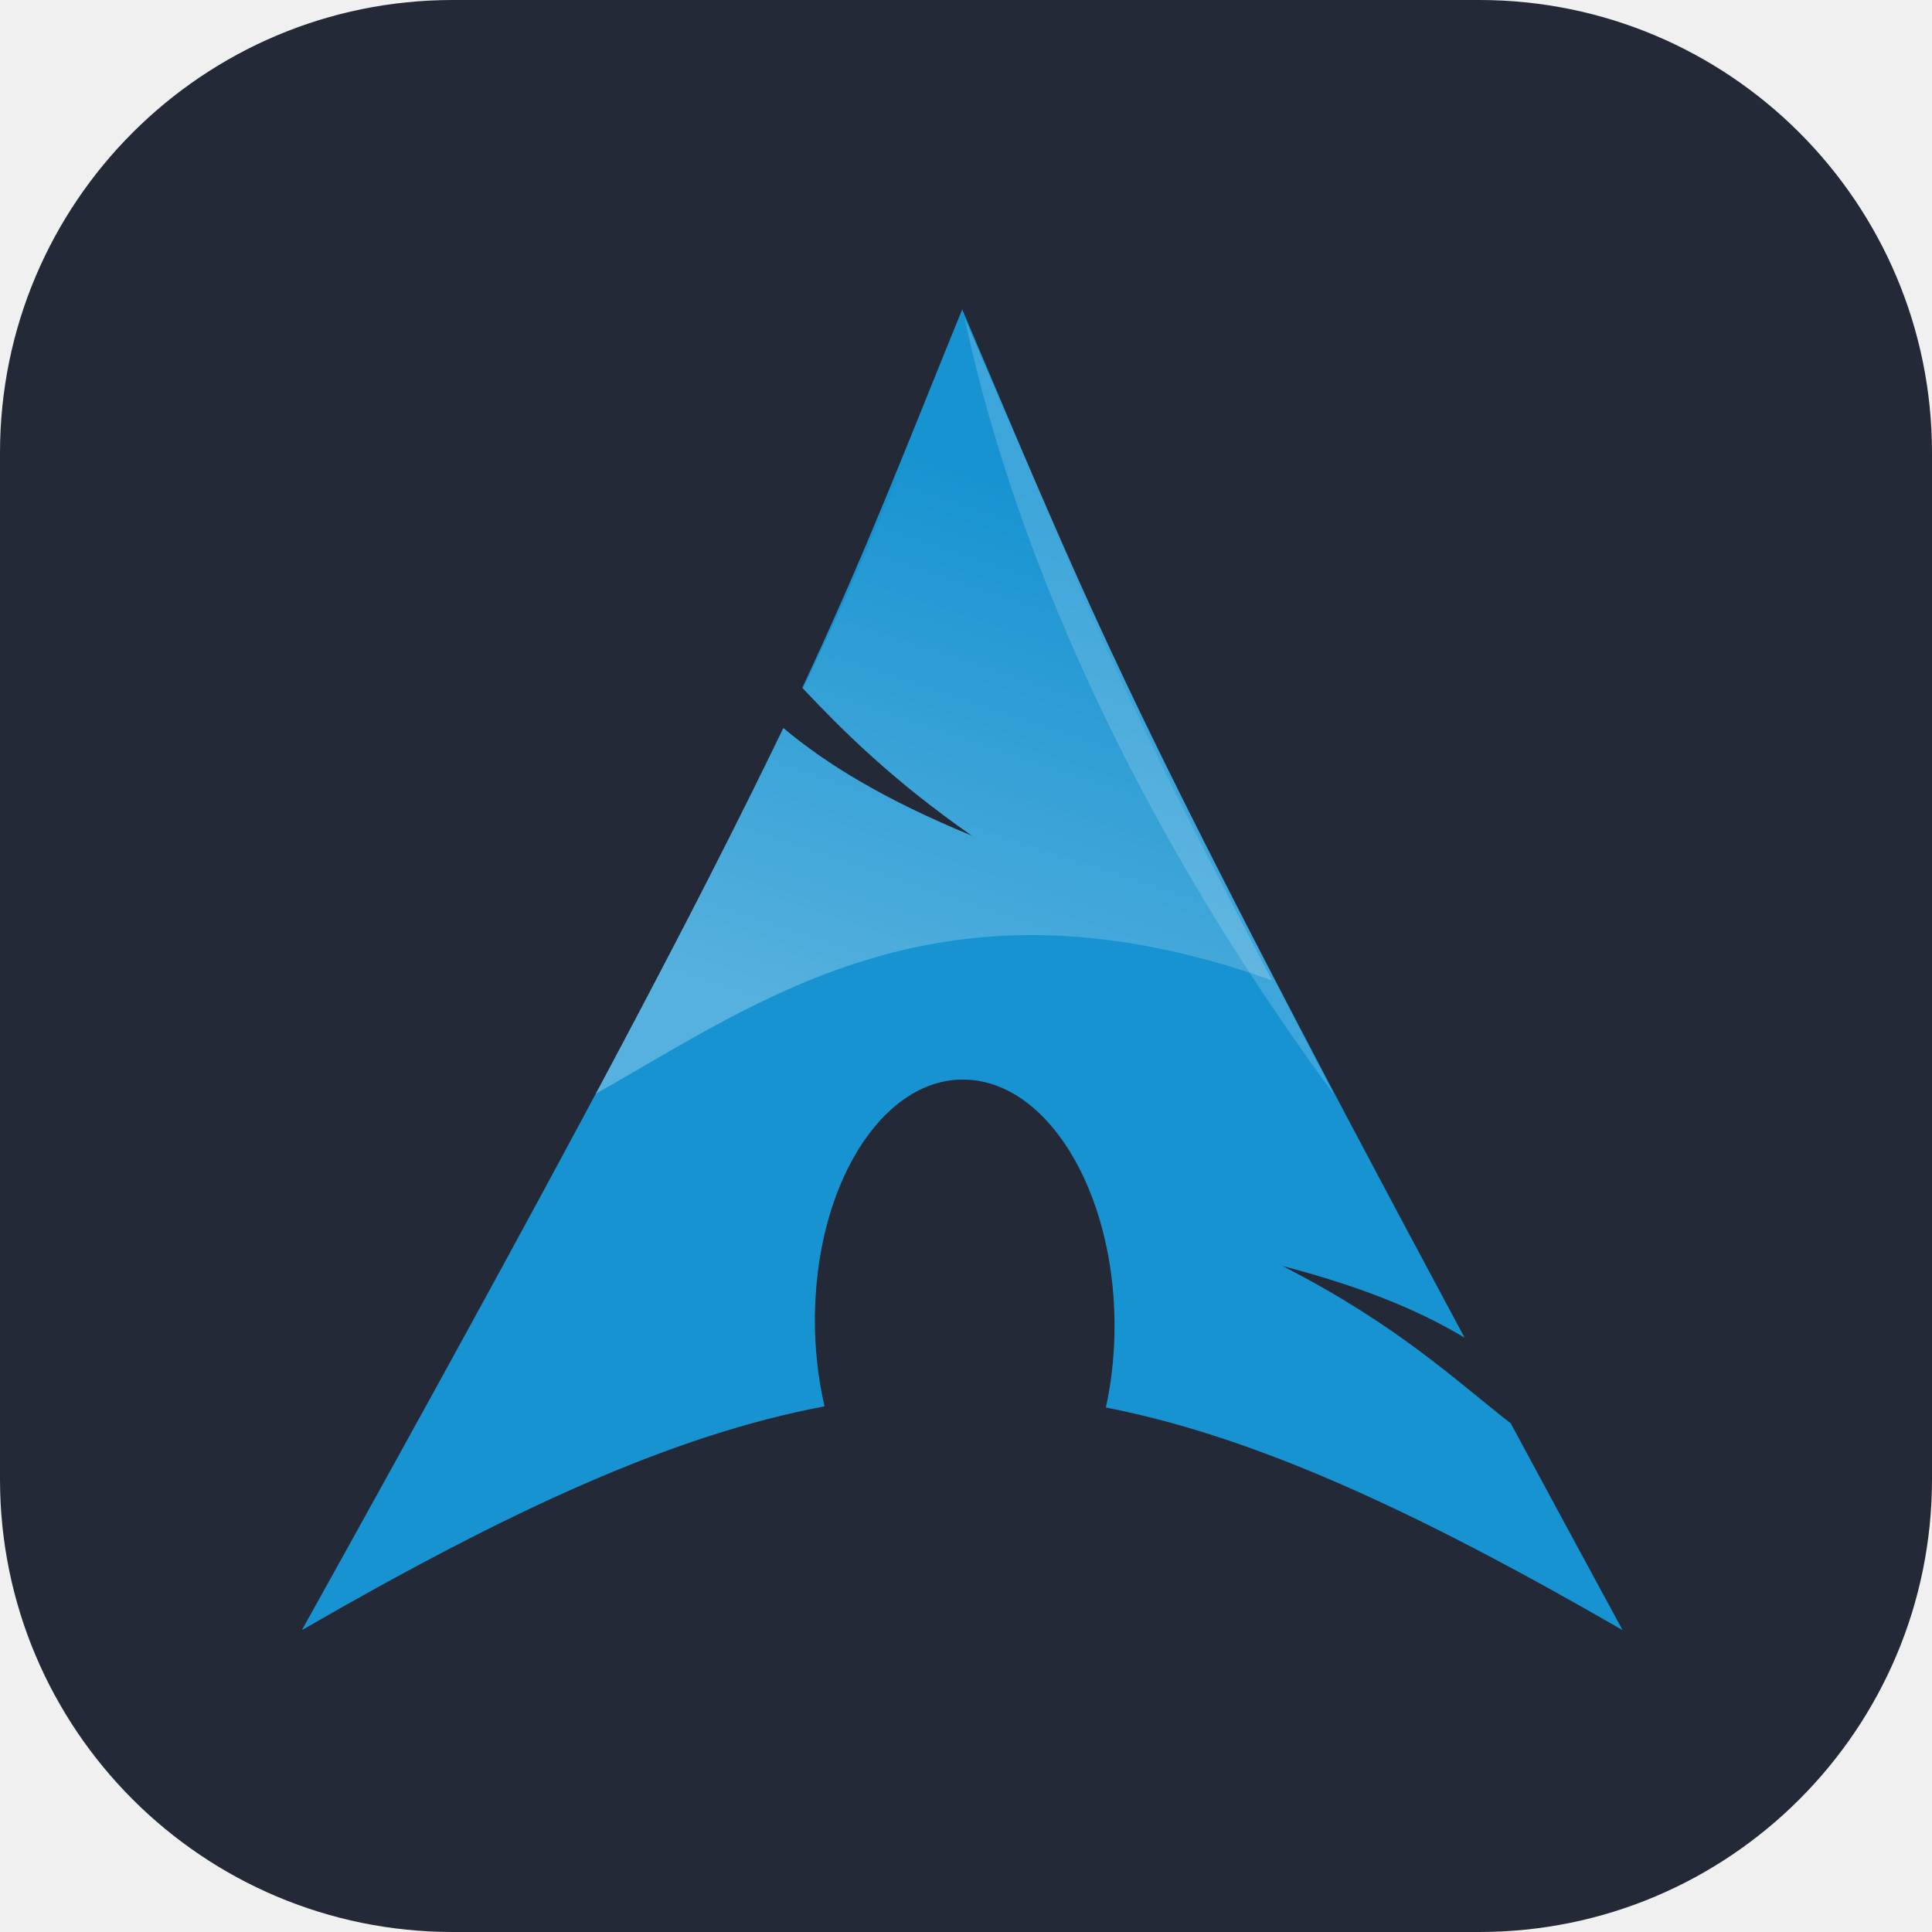
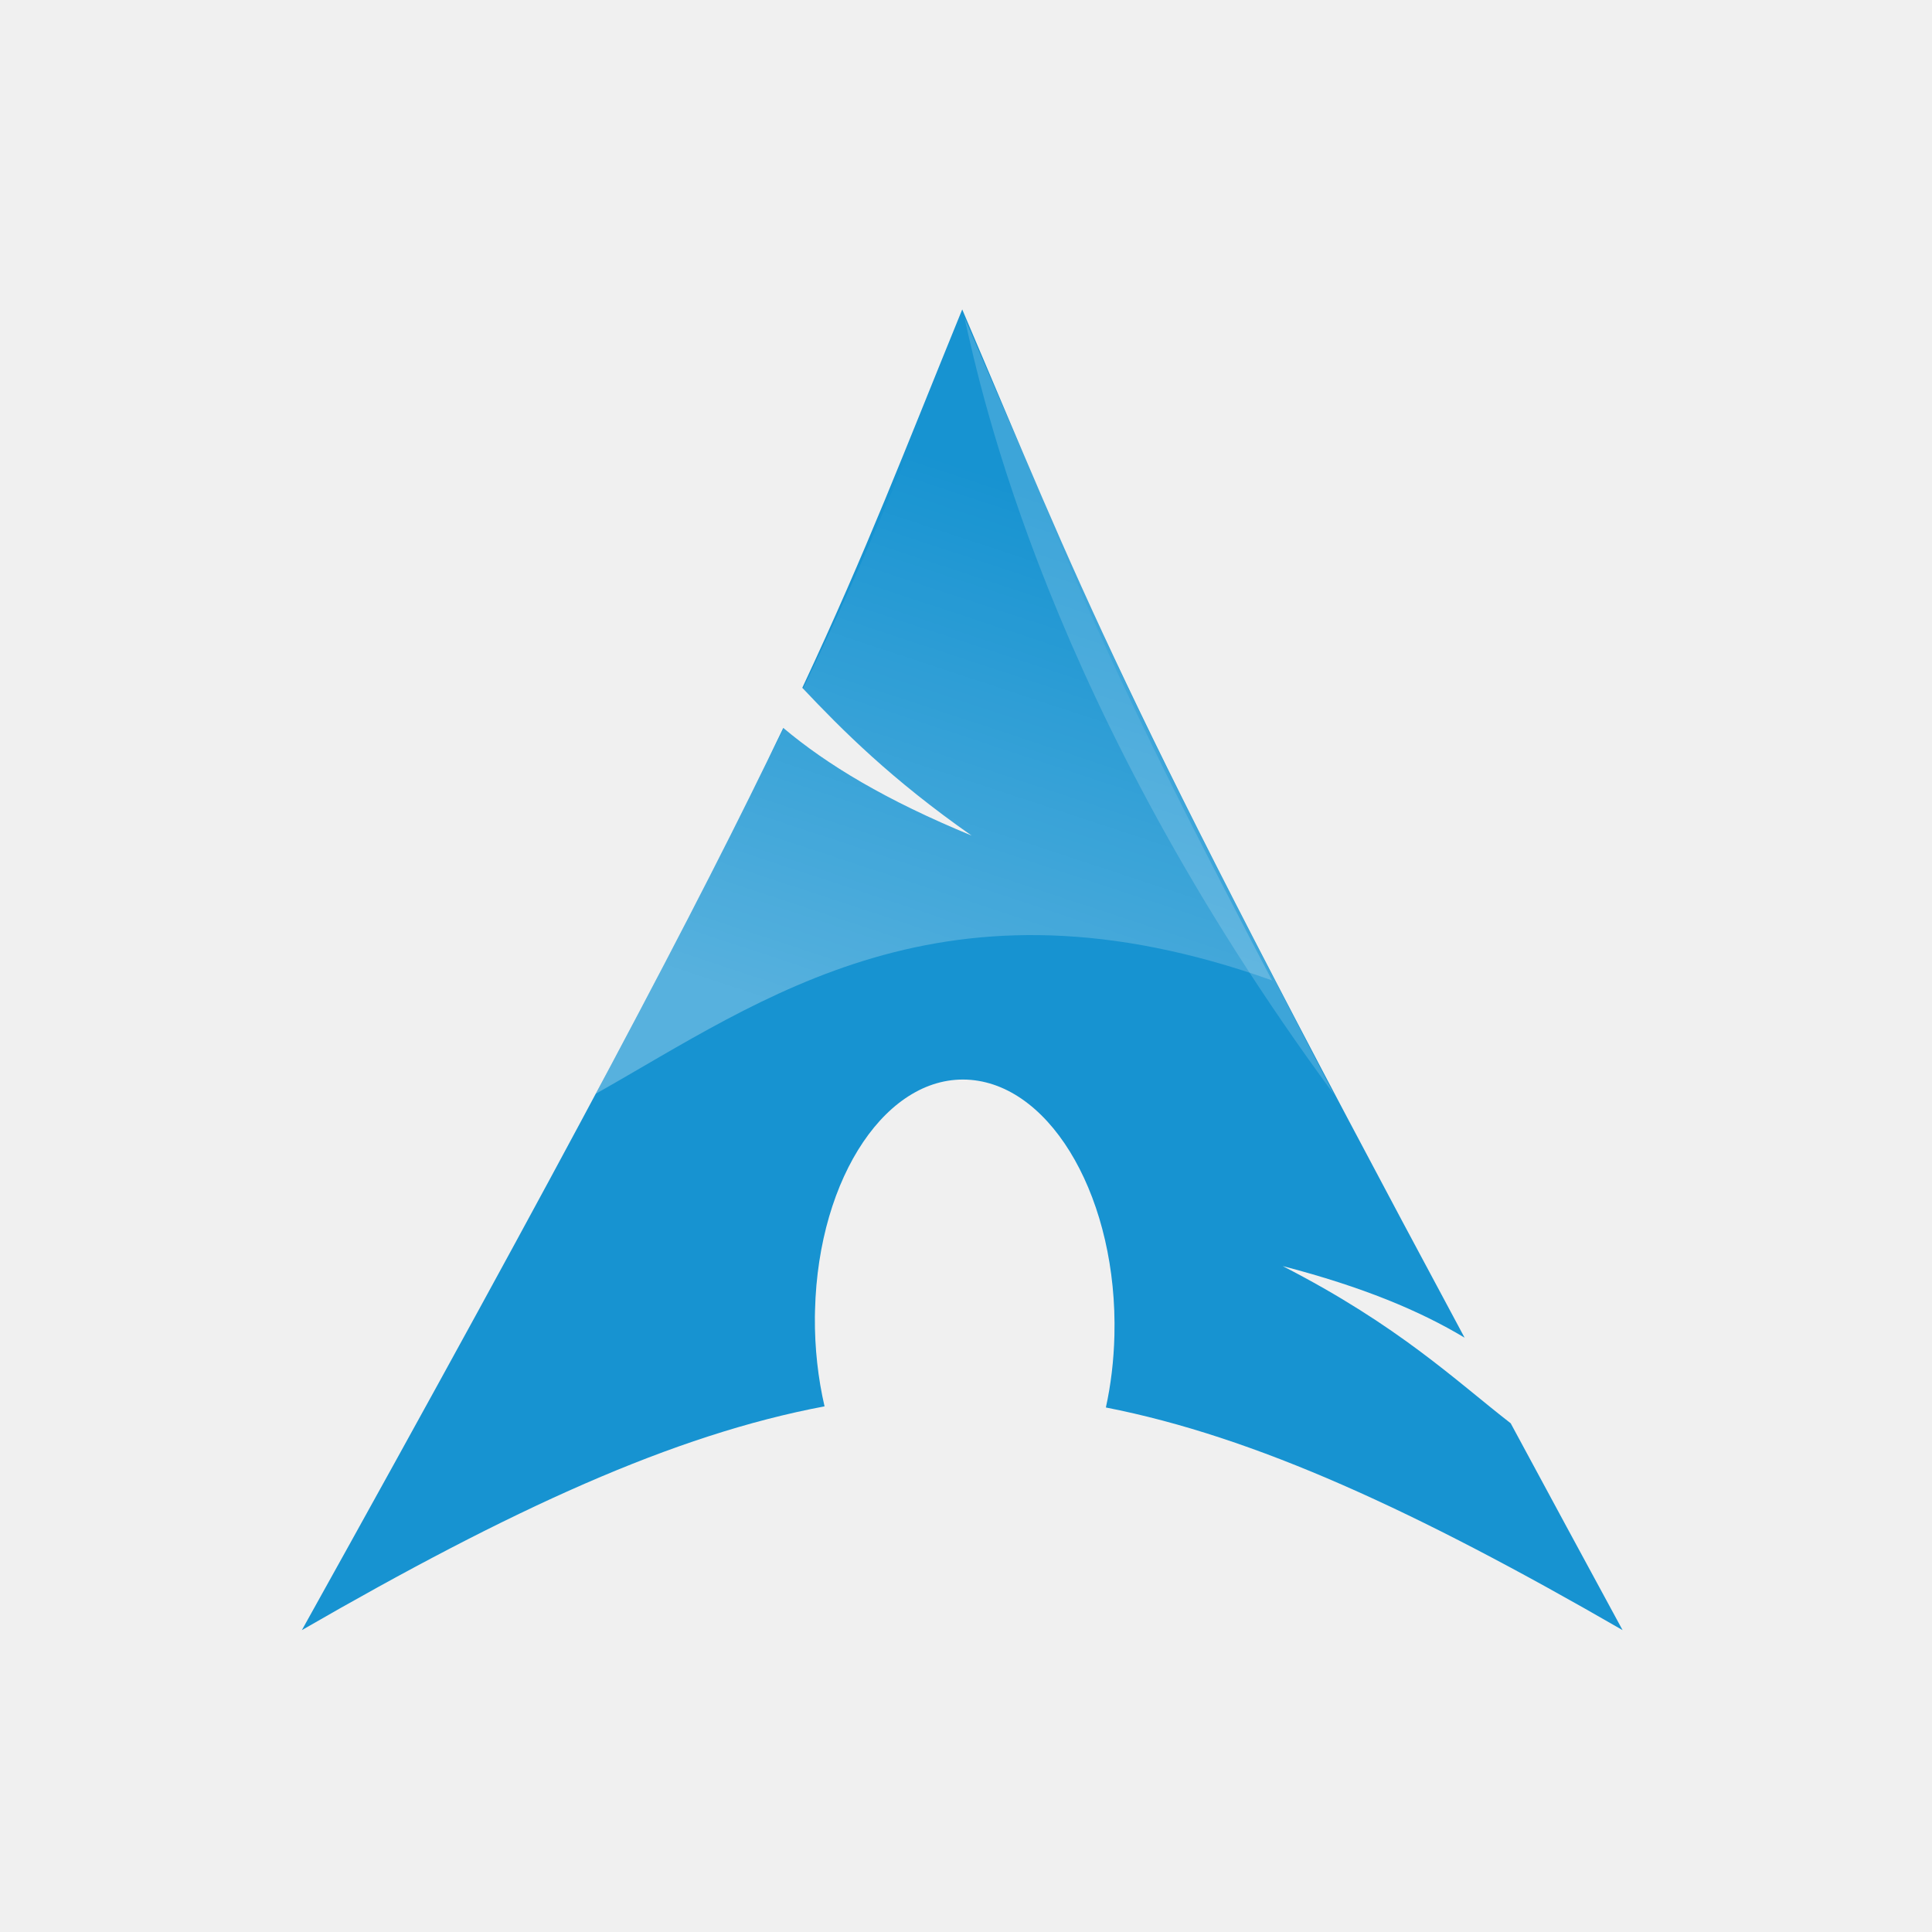
<svg xmlns="http://www.w3.org/2000/svg" width="256" height="256" viewBox="0 0 256 256" fill="none">
-   <g clip-path="url(#clip0_33_628)">
-     <path d="M196 0H60C26.863 0 0 26.863 0 60V196C0 229.137 26.863 256 60 256H196C229.137 256 256 229.137 256 196V60C256 26.863 229.137 0 196 0Z" fill="#242938" />
-     <g clip-path="url(#clip1_33_628)">
-       <path d="M127.5 41C119.711 60.098 114.981 72.607 106.309 91.137C111.626 96.774 118.161 103.313 128.76 110.727C117.365 106.037 109.597 101.342 103.788 96.457C92.689 119.617 75.288 152.594 40 216C67.728 199.992 89.224 190.118 109.257 186.349C108.4 182.655 107.942 178.64 107.975 174.472L107.996 173.596C108.436 155.826 117.682 142.163 128.632 143.09C139.582 144.018 148.106 159.18 147.666 176.95C147.583 180.297 147.194 183.513 146.534 186.499C166.351 190.377 187.644 200.207 215 216C209.605 206.068 204.773 197.119 200.175 188.592C192.931 182.978 185.38 175.674 169.968 167.764C180.561 170.516 188.153 173.699 194.065 177.249C147.31 90.2 143.533 78.625 127.5 41Z" fill="#1793D1" />
-       <path d="M176.755 145.015C138.825 93.532 130.033 52.039 127.806 42.133C148.039 88.801 147.901 89.374 176.755 145.015Z" fill="white" fill-opacity="0.166" />
-       <path d="M127.821 41.748C126.848 44.14 125.9 46.461 125.002 48.67C124.006 51.116 123.059 53.451 122.118 55.74C121.177 58.03 120.244 60.264 119.319 62.47C118.394 64.675 117.467 66.855 116.521 69.049C115.574 71.243 114.622 73.46 113.615 75.714C112.609 77.969 111.558 80.269 110.454 82.657C109.349 85.045 108.191 87.519 106.95 90.112C106.778 90.472 106.57 90.881 106.395 91.245C111.696 96.859 118.222 103.356 128.761 110.727C117.395 106.05 109.635 101.372 103.831 96.5C103.53 97.115 103.266 97.664 102.956 98.294C102.547 99.123 102.056 100.066 101.631 100.922C100.885 102.451 100.106 104.022 99.303 105.643C98.994 106.257 98.723 106.788 98.405 107.416C93.333 117.596 87.04 129.782 78.944 144.928C101.138 132.424 125.076 114.384 168.559 129.911C166.379 125.781 164.375 121.909 162.492 118.268C160.61 114.627 158.861 111.217 157.237 107.993C155.614 104.769 154.113 101.729 152.708 98.85C151.304 95.971 150.002 93.253 148.778 90.647C147.553 88.04 146.4 85.532 145.317 83.127C144.234 80.722 143.201 78.418 142.22 76.141C141.238 73.865 140.298 71.631 139.378 69.412C138.459 67.194 137.561 64.981 136.665 62.747C136.345 61.949 136.025 61.118 135.704 60.312C133.251 54.553 130.732 48.586 127.821 41.748Z" fill="url(#paint0_linear_33_628)" />
+   <g clip-path="url(#a)">
+     <g clip-path="url(#b)">
+       <path d="M127.5 41c-7.789 19.098-12.519 31.607-21.191 50.137 5.317 5.637 11.852 12.176 22.451 19.59-11.395-4.69-19.163-9.385-24.972-14.27C92.688 119.617 75.288 152.594 40 216c27.728-16.008 49.224-25.882 69.257-29.651-.857-3.694-1.315-7.709-1.282-11.877l.021-.876c.44-17.77 9.686-31.433 20.636-30.506 10.95.928 19.474 16.09 19.034 33.86-.083 3.347-.472 6.563-1.132 9.549 19.817 3.878 41.11 13.708 68.466 29.501a9921 9921 0 0 1-14.825-27.408c-7.244-5.614-14.795-12.918-30.207-20.828 10.593 2.752 18.185 5.935 24.097 9.485C147.31 90.2 143.533 78.625 127.5 41" fill="#1793d1" />
+       <path d="M176.755 145.015c-37.93-51.483-46.722-92.976-48.949-102.882 20.233 46.668 20.095 47.24 48.949 102.882" fill="#fff" fill-opacity=".166" />
+       <path d="M127.821 41.748c-.973 2.392-1.921 4.713-2.819 6.922-.996 2.446-1.943 4.781-2.884 7.07s-1.874 4.524-2.799 6.73a713 713 0 0 1-2.798 6.58c-.947 2.193-1.899 4.41-2.906 6.664a572 572 0 0 1-3.161 6.943 636 636 0 0 1-3.504 7.456c-.172.359-.38.768-.555 1.132 5.301 5.614 11.827 12.111 22.366 19.482-11.366-4.677-19.126-9.355-24.93-14.227-.301.615-.565 1.164-.875 1.794-.409.83-.9 1.772-1.325 2.628-.746 1.529-1.525 3.1-2.328 4.721l-.898 1.773c-5.072 10.18-11.365 22.366-19.46 37.512 22.193-12.504 46.131-30.544 89.614-15.017-2.18-4.13-4.184-8.002-6.067-11.643a1114 1114 0 0 1-5.255-10.275 819 819 0 0 1-4.529-9.143 620 620 0 0 1-3.93-8.203 508 508 0 0 1-3.461-7.52 476 476 0 0 1-3.097-6.986 512 512 0 0 1-2.842-6.729 644 644 0 0 1-2.713-6.665c-.32-.798-.64-1.629-.961-2.435-2.453-5.759-4.972-11.726-7.883-18.564" fill="url(#c)" />
    </g>
  </g>
  <defs>
-     <linearGradient id="paint0_linear_33_628" x1="127.904" y1="61.731" x2="104.123" y2="133.77" gradientUnits="userSpaceOnUse">
-       <stop stop-color="white" stop-opacity="0" />
-       <stop offset="1" stop-color="white" stop-opacity="0.275" />
+     <clipPath id="a">
+       <path fill="#fff" d="M0 0h256v256H0z" />
+     </clipPath>
+     <clipPath id="b">
+       <path fill="#fff" d="M40 41h175v175H40z" />
+     </clipPath>
+     <linearGradient id="c" x1="127.904" y1="61.731" x2="104.123" y2="133.77" gradientUnits="userSpaceOnUse">
+       <stop stop-color="#fff" stop-opacity="0" />
+       <stop offset="1" stop-color="#fff" stop-opacity=".275" />
    </linearGradient>
-     <clipPath id="clip0_33_628">
-       <rect width="256" height="256" fill="white" />
-     </clipPath>
-     <clipPath id="clip1_33_628">
-       <rect width="175" height="175" fill="white" transform="translate(40 41)" />
-     </clipPath>
  </defs>
</svg>
